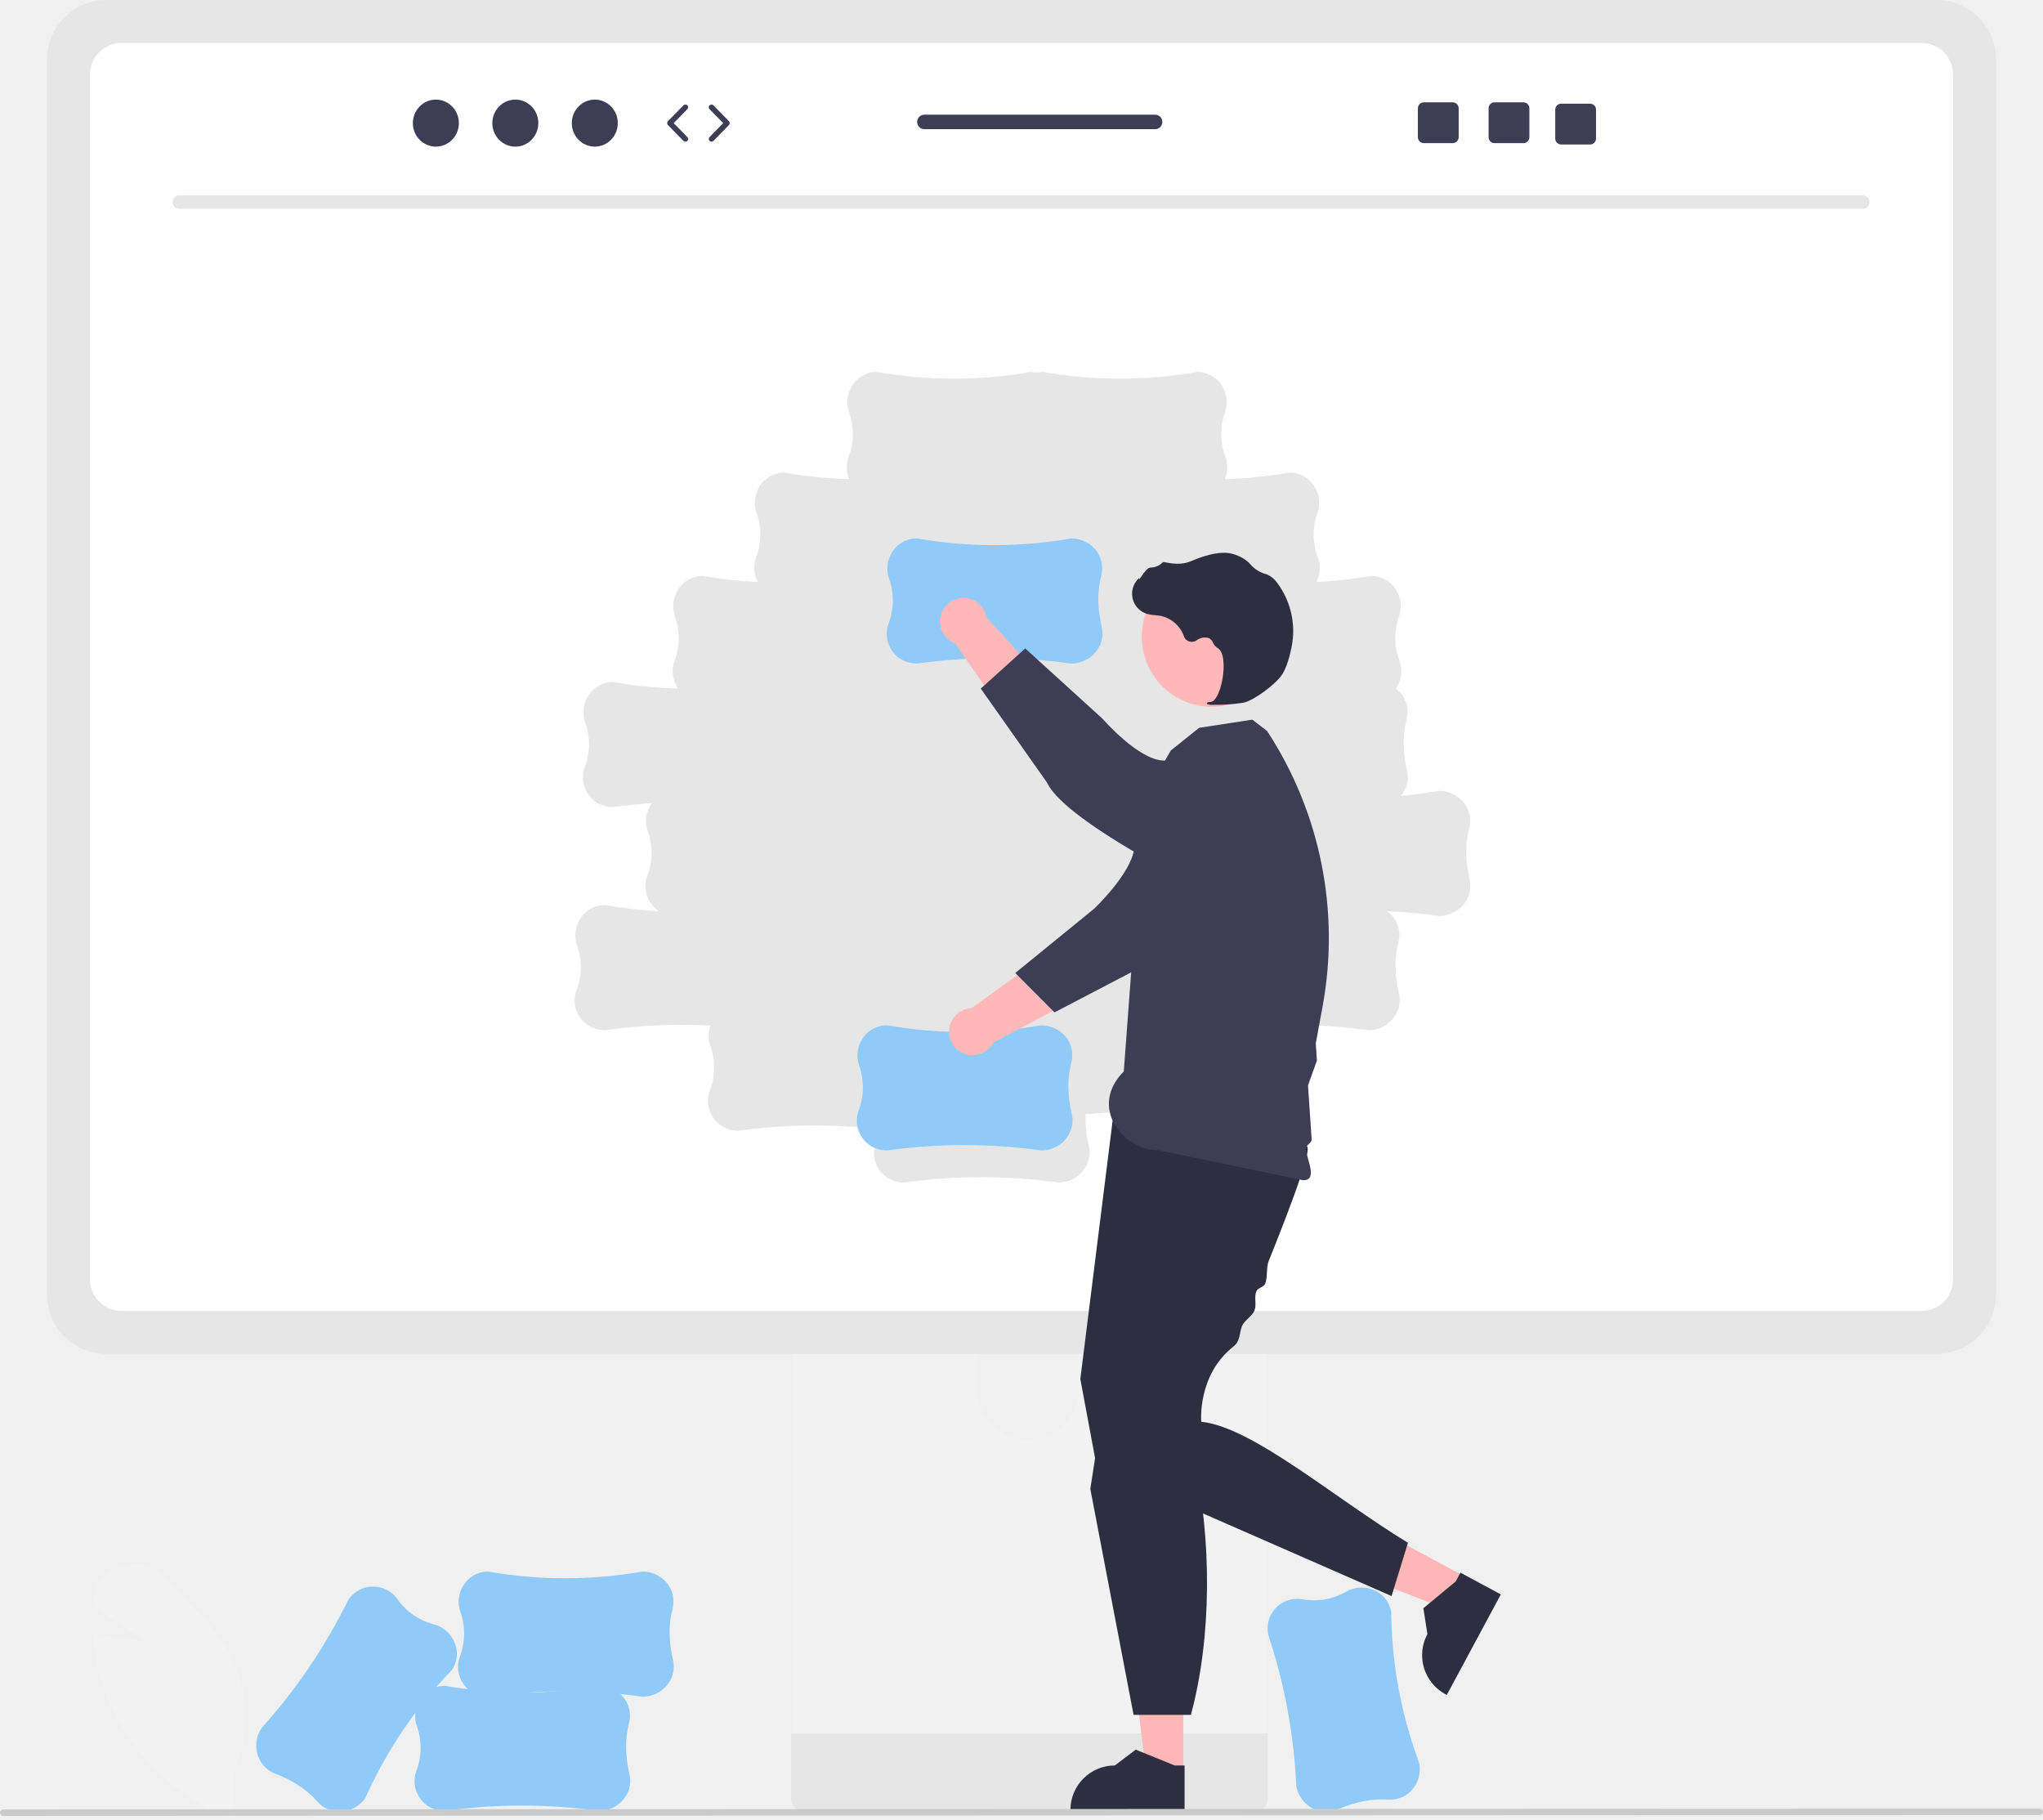
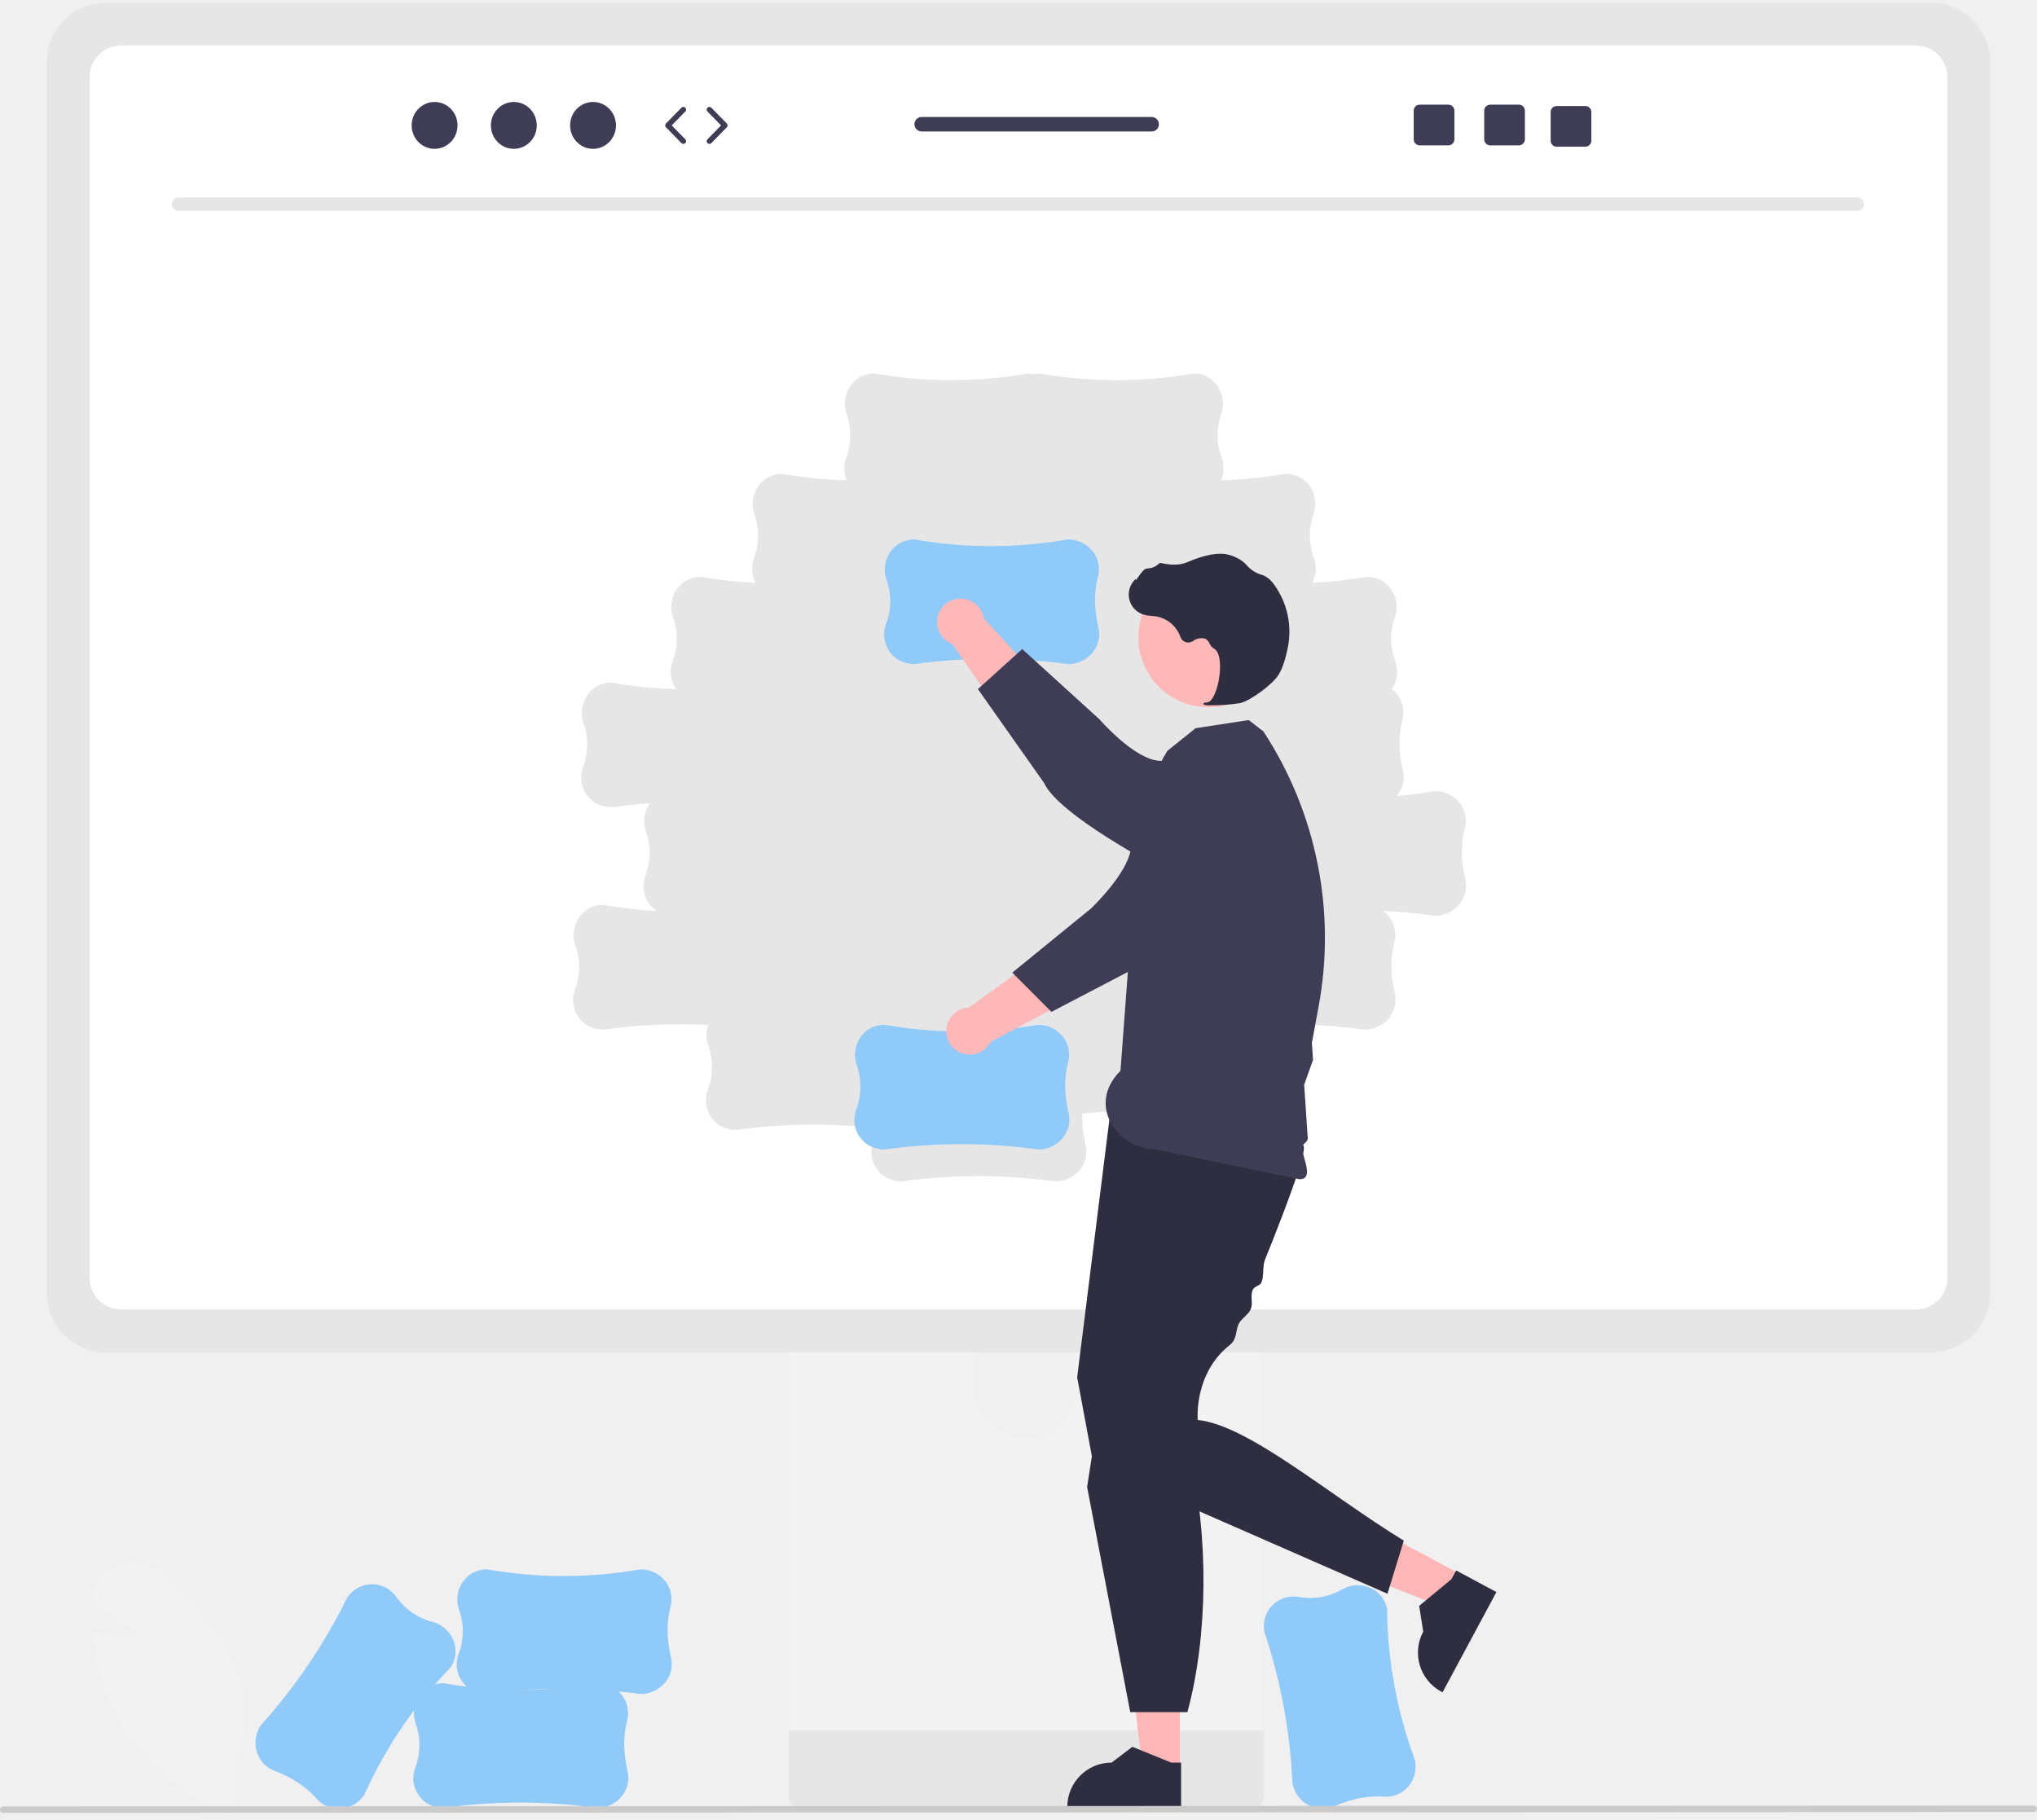
- <svg xmlns="http://www.w3.org/2000/svg" width="751.119" height="669.03" viewBox="0 0 751.119 669.03">
+ <svg xmlns="http://www.w3.org/2000/svg" width="750" height="670" viewBox="0 0 751.119 669.03">
  <path d="M86.152,669.03l-.654-.243c-22.143-8.352-39.491-26.021-47.436-48.313-2.153-6.195-3.516-12.637-4.059-19.173l-.053-.624,.616,.11c7.354,1.32,15.073,2.049,18.513,2.334l-19.296-12.769,.035-.663c.3-6.234,4.363-11.657,10.261-13.698,5.954-2.199,12.647-.554,16.904,4.154,1.918,2.082,3.947,4.178,5.908,6.205,6.74,6.965,13.709,14.168,18.116,22.671,6.627,13.101,6.987,28.494,.979,41.891l.168,18.118Z" fill="#f2f2f2" />
  <path d="M476.589,656.657l-.008-.069c-.853-18.939-4.328-37.668-10.326-55.652l-.006-.03c-.35-1.847-.248-3.751,.296-5.55,1.675-5.157,6.87-8.314,12.219-7.426,5.525,1.038,11.24,.062,16.108-2.75,3.092-1.793,6.843-2.042,10.144-.671,3.113,1.269,5.441,3.936,6.278,7.191,.065,.256,.123,.515,.172,.778,.176,19.028,3.671,37.879,10.328,55.705l.004,.023c.696,3.681-.415,7.473-2.988,10.196-2.274,2.308-5.461,3.479-8.689,3.192-5.794-.395-11.754,.78-18.218,3.595-2.258,1.005-4.797,1.183-7.174,.504-4.203-1.232-7.352-4.727-8.141-9.035Z" fill="#90caf9" />
  <path d="M291.366,396.5v248.7h174.231v-248.7c.006-3.672-2.384-6.918-5.893-8.002-.805-.266-1.649-.397-2.498-.388h-157.426c-4.638-.009-8.405,3.744-8.414,8.382v.008Zm67.995,85.454c.095-10.272,8.498-18.523,18.77-18.428,10.139,.093,18.335,8.289,18.428,18.428v28.857c-.049,10.272-8.415,18.56-18.687,18.511-10.203-.048-18.463-8.308-18.511-18.511v-28.857Z" fill="#f2f2f2" />
  <path d="M290.833,637.246v23.983c.008,2.585,2.095,4.683,4.68,4.704h165.938c2.589-.013,4.681-2.115,4.68-4.704v-23.983h-175.298Z" fill="#e6e6e6" />
  <path d="M17.277,21.8V475.892c.01,12.049,9.775,21.815,21.824,21.824H712.018c12.049-.009,21.815-9.775,21.824-21.824V21.8c-.029-12.037-9.787-21.785-21.824-21.8H39.101c-12.037,.015-21.796,9.763-21.824,21.8Z" fill="#e6e6e6" />
  <path d="M706.404,15.762H44.715c-6.445,.014-11.663,5.243-11.664,11.688V470.29c.011,6.437,5.227,11.653,11.664,11.664H706.404c6.437-.011,11.653-5.227,11.664-11.664V27.45c-.001-6.445-5.218-11.674-11.664-11.688Zm-166.914,314.618c-1.978,3.907-5.989,6.366-10.368,6.356l-.069-.005c-6.343-.884-12.71-1.466-19.1-1.748,.992,.711,1.865,1.574,2.587,2.558,1.855,2.657,2.425,6.004,1.554,9.125-1.445,5.625-1.377,11.699,.211,18.568,.576,2.403,.288,4.933-.813,7.145-1.978,3.907-5.989,6.366-10.368,6.356l-.069-.005c-15.149-2.11-30.486-2.519-45.725-1.218-.06,.384-.136,.769-.235,1.154-1.445,5.625-1.377,11.699,.211,18.568,.576,2.403,.288,4.933-.813,7.145-1.978,3.907-5.989,6.366-10.368,6.356l-.069-.005c-15.558-2.166-31.313-2.537-46.955-1.106-.119,3.906,.287,7.811,1.206,11.61,.576,2.403,.288,4.933-.813,7.145-1.978,3.907-5.989,6.366-10.368,6.356l-.069-.005c-18.776-2.616-37.825-2.616-56.602,0h-.03c-1.88,.007-3.734-.44-5.403-1.304-4.765-2.588-6.921-8.271-5.072-13.368,.567-1.605,.989-3.257,1.26-4.938-17.208-1.983-34.597-1.779-51.754,.609h-.03c-1.88,.007-3.734-.44-5.403-1.304-4.765-2.588-6.921-8.271-5.072-13.368,2.029-5.243,2.112-11.04,.234-16.339-.885-2.485-.885-5.199-.001-7.684-12.934-.659-25.901-.091-38.728,1.695h-.03c-1.88,.007-3.734-.44-5.403-1.304-4.765-2.588-6.921-8.271-5.072-13.368,2.029-5.243,2.112-11.04,.234-16.339-1.199-3.367-.759-7.101,1.19-10.096,1.815-2.829,4.862-4.632,8.216-4.861,.264-.018,.528-.027,.796-.027,6.572,1.149,13.207,1.898,19.869,2.245-4.25-2.793-6.031-8.137-4.306-12.921,2.029-5.243,2.112-11.04,.234-16.339-1.199-3.367-.759-7.101,1.19-10.096,.084-.129,.183-.244,.271-.368-4.741,.327-9.471,.819-14.19,1.476h-.03c-1.88,.007-3.734-.44-5.403-1.304-4.765-2.588-6.921-8.271-5.072-13.368,2.029-5.243,2.112-11.04,.234-16.339-1.199-3.367-.759-7.101,1.19-10.096,1.815-2.829,4.862-4.632,8.216-4.861,.264-.018,.528-.027,.796-.027,7.902,1.383,15.895,2.188,23.914,2.407-2.046-2.949-2.548-6.701-1.35-10.084,2.029-5.243,2.112-11.04,.234-16.339-1.199-3.367-.759-7.101,1.19-10.096,1.815-2.829,4.862-4.632,8.216-4.861,.264-.018,.528-.027,.796-.027,6.687,1.169,13.44,1.925,20.22,2.264-1.457-2.758-1.695-5.999-.656-8.94,2.029-5.243,2.112-11.04,.234-16.339-1.199-3.367-.759-7.101,1.19-10.096,1.815-2.829,4.862-4.632,8.216-4.861,.264-.018,.528-.027,.796-.027,7.869,1.377,15.827,2.181,23.812,2.404-1.087-2.568-1.176-5.45-.248-8.081,2.029-5.243,2.112-11.04,.234-16.339-1.199-3.367-.759-7.101,1.19-10.096,1.815-2.829,4.862-4.632,8.216-4.861,.264-.018,.528-.027,.796-.027,18.741,3.299,37.913,3.301,56.654,.007h.023c1.446,.298,2.938,.298,4.385,0h.023c18.741,3.294,37.914,3.291,56.654-.007,.268,0,.532,.009,.796,.027,3.353,.229,6.401,2.032,8.216,4.861,1.95,2.996,2.39,6.729,1.19,10.096-1.878,5.299-1.794,11.096,.234,16.339,.927,2.63,.839,5.512-.248,8.081,7.985-.223,15.943-1.027,23.812-2.404,.268,0,.532,.009,.796,.027,3.353,.229,6.401,2.032,8.216,4.861,1.95,2.996,2.39,6.729,1.19,10.096-1.878,5.299-1.794,11.096,.234,16.339,1.038,2.941,.8,6.182-.656,8.94,6.78-.338,13.533-1.094,20.22-2.264,.268,0,.532,.009,.796,.027,3.353,.229,6.401,2.032,8.216,4.861,1.95,2.996,2.39,6.729,1.19,10.096-1.878,5.299-1.794,11.096,.234,16.339,1.201,3.391,.693,7.154-1.365,10.106,.893,.674,1.683,1.475,2.345,2.376,1.855,2.657,2.425,6.004,1.554,9.125-1.445,5.625-1.377,11.699,.211,18.568,.576,2.403,.288,4.933-.813,7.145-.403,.788-.894,1.527-1.463,2.204,4.681-.411,9.351-1.025,14.008-1.841h.023c3.746-.013,7.272,1.771,9.479,4.798,1.855,2.657,2.425,6.004,1.554,9.125-1.445,5.625-1.377,11.699,.211,18.568,.576,2.403,.288,4.933-.813,7.145Z" fill="#fff" />
  <path d="M684.942,76.765H65.802c-1.36-.03-2.438-1.157-2.408-2.516,.029-1.318,1.09-2.379,2.408-2.408H684.942c1.36,.03,2.438,1.157,2.408,2.516-.029,1.318-1.09,2.379-2.408,2.408Z" fill="#e6e6e6" />
  <path d="M382.852,422.94l-.069-.005c-18.776-2.616-37.825-2.616-56.602,0h-.03c-1.88,.007-3.734-.44-5.403-1.304-4.765-2.588-6.921-8.271-5.072-13.368,2.029-5.243,2.112-11.04,.234-16.339-1.199-3.367-.759-7.101,1.19-10.096,1.815-2.829,4.862-4.632,8.216-4.861,.264-.018,.528-.027,.796-.027,18.741,3.299,37.913,3.301,56.654,.007h.023c3.746-.013,7.272,1.771,9.479,4.798,1.855,2.657,2.425,6.004,1.554,9.125-1.445,5.625-1.377,11.699,.211,18.568,.576,2.403,.288,4.933-.813,7.145-1.978,3.907-5.989,6.366-10.368,6.356Z" fill="#90caf9" />
  <path d="M440.595,324.893l-15.106-12.5c-11.328,5.937-28.564,29.642-28.564,29.642l-39.764,28.599c-4.775,.227-8.462,4.283-8.235,9.058s4.283,8.462,9.058,8.235c3.099-.148,5.882-1.942,7.295-4.705l54.028-28.55,21.288-29.779Z" fill="#ffb8b8" />
  <path d="M466.08,277.317h0c8.719,7.384,9.801,20.437,2.417,29.156-.827,.977-1.744,1.875-2.737,2.683l-9.606,7.809s-23.961,34.493-36.433,38.495l-32.019,16.728-14.438-14.475,29.019-23.649s13.347-12.624,14.683-21.866c.818-5.66,10.397-21.076,19.998-32.511,7.369-8.693,20.389-9.766,29.082-2.397l.033,.028Z" fill="#3f3d56" />
  <polygon points="435.037 651.672 421.39 651.671 414.898 599.031 435.04 599.032 435.037 651.672" fill="#ffb6b6" />
  <path d="M435.517,665.908l-41.967-.002v-.531c.001-9.021,7.314-16.334,16.335-16.334h.001l7.666-5.816,14.303,5.817,3.663,0-.001,16.866Z" fill="#2f2e41" />
  <polygon points="539.021 579.842 532.558 591.861 483.12 572.653 492.659 554.913 539.021 579.842" fill="#ffb6b6" />
  <path d="M551.788,586.16l-19.874,36.963-.467-.251c-7.945-4.272-10.923-14.176-6.652-22.122l0-.001-1.492-9.506,11.896-9.843,1.735-3.227,14.855,7.987Z" fill="#2f2e41" />
  <path d="M409.235,410.61l-12.045,96.36,6.022,32.306,108.405,47.492,6.022-19.573c-27.71-16.956-57.331-42.617-75.995-44.503,0,0-1.548-17.1,11.823-27.654,2.698-2.129,2.107-5.01,3.198-7.621,.75-1.796,3.735-3.666,4.499-5.508,.991-2.387-.235-4.759,.761-7.185,.56-1.364,2.683-1.45,3.239-2.815,.949-2.329,.328-5.934,1.253-8.235,1.977-4.916,3.877-9.723,5.612-14.23,5.401-14.028,9.202-25.142,8.722-27.542-1.506-7.528-71.517-11.292-71.517-11.292Z" fill="#2f2e41" />
  <path d="M407.16,506.691l-6.301,40.693,15.904,83.046h21.079c7.573-27.904,7.963-64.578,.753-95.607l-31.434-28.133Z" fill="#2f2e41" />
  <path d="M420.703,292.878l9.717-16.932,10.433-8.37,19.573-3.011,5.438,4.181h0c19.57,29.91,26.868,66.209,20.378,101.358l-1.528,8.274-.97,5.252,.42,6.278-3.266,9.139,.449,6.692,.24,3.574,.241,3.587,.336,5.007c.602,2.858-2.429,2.481-2,5,.753,4.424,4.128,10.979-1,11l-53-11c-13.464,.055-26-16-13-29l7.538-101.03Z" fill="#3f3d56" />
  <circle cx="445.511" cy="234.112" r="25.737" fill="#ffb8b8" />
  <path d="M445.947,259.117c3.766,.059,7.53-.204,11.251-.786,3.688-.75,11.939-6.796,14.239-10.435h0c1.709-2.703,2.802-6.925,3.418-9.99,1.677-8.203-.202-16.732-5.171-23.47-.944-1.394-2.248-2.506-3.773-3.22-.135-.053-.274-.1-.415-.14-2.222-.585-4.218-1.82-5.733-3.547-.294-.349-.612-.677-.953-.981-1.712-1.445-3.741-2.464-5.923-2.974-3.521-.942-8.616-.007-15.144,2.783-3.28,1.402-6.866,.894-9.625,.296-.315-.061-.638,.05-.85,.291-1.174,1.102-2.721,1.719-4.332,1.727-.986,.043-2.021,1.409-3.272,3.19-.284,.404-.615,.876-.854,1.163l-.032-.551-.558,.615c-2.87,3.163-2.632,8.054,.531,10.924,.85,.771,1.861,1.344,2.96,1.676,.992,.264,2.008,.426,3.033,.483,.621,.056,1.263,.114,1.878,.22,4.018,.823,7.308,3.696,8.665,7.567,.568,1.585,2.314,2.41,3.9,1.841,.249-.089,.485-.211,.703-.361,1.301-1.013,3.016-1.326,4.591-.836,.671,.373,1.192,.965,1.478,1.677,.347,.793,.923,1.465,1.654,1.93,2.499,1.289,2.672,6.997,1.774,11.756-.865,4.587-2.576,7.905-4.159,8.069-1.219,.126-1.359,.213-1.447,.428l-.079,.193,.137,.181c.673,.244,1.391,.34,2.105,.281Z" fill="#2f2e41" />
  <path d="M393.852,243.94l-.069-.005c-18.776-2.616-37.825-2.616-56.602,0h-.03c-1.88,.007-3.734-.44-5.403-1.304-4.765-2.588-6.921-8.271-5.072-13.368,2.029-5.243,2.112-11.04,.234-16.339-1.199-3.367-.759-7.101,1.19-10.096,1.815-2.829,4.862-4.632,8.216-4.861,.264-.018,.528-.027,.796-.027,18.741,3.299,37.913,3.301,56.654,.007h.023c3.746-.013,7.272,1.771,9.479,4.798,1.855,2.657,2.425,6.004,1.554,9.125-1.445,5.625-1.377,11.699,.211,18.568,.576,2.403,.288,4.933-.813,7.145-1.978,3.907-5.989,6.366-10.368,6.356Z" fill="#90caf9" />
  <path d="M417.919,304.556l10.65-16.463c-7.22-10.556-32.777-24.905-32.777-24.905l-33.05-36.149c-.784-4.716-5.243-7.904-9.959-7.12-4.716,.784-7.904,5.243-7.12,9.959,.509,3.061,2.616,5.615,5.525,6.695l34.668,50.321,32.062,17.662Z" fill="#ffb8b8" />
  <path d="M468.148,324.307h0c-6.314,9.522-19.152,12.122-28.673,5.807-1.067-.708-2.066-1.513-2.984-2.405l-8.878-8.628s-37.215-19.432-42.647-31.351l-24.384-34.587,16.35-14.749,28.419,25.834s13.084,15.13,22.418,15.377c5.716,.151,22.147,7.863,34.625,16.062,9.494,6.303,12.082,19.108,5.779,28.603l-.024,.036Z" fill="#3f3d56" />
  <path d="M220.238,665.759l-.069-.005c-18.776-2.616-37.825-2.616-56.602,0h-.03c-1.88,.007-3.734-.44-5.403-1.304-4.765-2.588-6.921-8.271-5.072-13.368,2.029-5.243,2.112-11.04,.234-16.339-1.199-3.367-.759-7.101,1.19-10.096,1.815-2.829,4.862-4.632,8.216-4.861,.264-.018,.528-.027,.796-.027,18.741,3.299,37.913,3.301,56.654,.007h.023c3.746-.013,7.272,1.771,9.479,4.798,1.855,2.657,2.425,6.004,1.554,9.125-1.445,5.625-1.377,11.699,.211,18.568,.576,2.403,.288,4.933-.813,7.145-1.978,3.907-5.989,6.366-10.368,6.356Z" fill="#90caf9" />
  <path d="M236.238,623.759l-.069-.005c-18.776-2.616-37.825-2.616-56.602,0h-.03c-1.88,.007-3.734-.44-5.403-1.304-4.765-2.588-6.921-8.271-5.072-13.368,2.029-5.243,2.112-11.04,.234-16.339-1.199-3.367-.759-7.101,1.19-10.096,1.815-2.829,4.862-4.632,8.216-4.861,.264-.018,.528-.027,.796-.027,18.741,3.299,37.913,3.301,56.654,.007h.023c3.746-.013,7.272,1.771,9.479,4.798,1.855,2.657,2.425,6.004,1.554,9.125-1.445,5.625-1.377,11.699,.211,18.568,.576,2.403,.288,4.933-.813,7.145-1.978,3.907-5.989,6.366-10.368,6.356Z" fill="#90caf9" />
  <path d="M96.225,635.208l.043-.055c12.688-14.086,23.361-29.864,31.715-46.882l.017-.025c1.047-1.561,2.457-2.846,4.107-3.745,4.813-2.497,10.729-1.098,13.915,3.289,3.206,4.618,7.961,7.935,13.402,9.349,3.461,.893,6.307,3.35,7.695,6.643,1.326,3.089,1.112,6.623-.577,9.529-.133,.228-.274,.453-.424,.674-13.233,13.674-23.978,29.553-31.751,46.921l-.013,.019c-2.088,3.11-5.542,5.031-9.285,5.163-3.24,.047-6.332-1.356-8.429-3.826-3.849-4.349-8.918-7.696-15.498-10.23-2.313-.87-4.247-2.525-5.462-4.677-2.128-3.827-1.917-8.528,.545-12.149Z" fill="#90caf9" />
  <path d="M749.934,667.284l-748.75,.307c-.658-.003-1.188-.539-1.184-1.197,.003-.653,.532-1.181,1.184-1.184l748.75-.307c.658,.003,1.188,.539,1.184,1.197-.003,.653-.532,1.181-1.184,1.184Z" fill="#cacaca" />
  <g>
    <ellipse cx="160.251" cy="45.263" rx="8.457" ry="8.645" fill="#3f3d56" />
    <ellipse cx="189.465" cy="45.263" rx="8.457" ry="8.645" fill="#3f3d56" />
    <ellipse cx="218.679" cy="45.263" rx="8.457" ry="8.645" fill="#3f3d56" />
    <path d="M251.99,52.096c-.26,0-.519-.101-.715-.301l-5.706-5.833c-.38-.389-.38-1.01,0-1.398l5.706-5.833c.387-.395,1.021-.401,1.414-.016,.395,.386,.402,1.02,.016,1.414l-5.022,5.133,5.022,5.134c.386,.395,.379,1.028-.016,1.414-.194,.19-.447,.285-.699,.285Z" fill="#3f3d56" />
    <path d="M261.579,52.096c-.252,0-.505-.095-.699-.285-.395-.386-.402-1.019-.016-1.414l5.021-5.134-5.021-5.133c-.386-.395-.379-1.028,.016-1.414,.394-.387,1.028-.379,1.414,.016l5.706,5.833c.38,.389,.38,1.01,0,1.398l-5.706,5.833c-.196,.2-.455,.301-.715,.301Z" fill="#3f3d56" />
    <path d="M560.089,37.619h-10.61c-1.21,0-2.19,.98-2.19,2.19v10.62c0,1.21,.98,2.19,2.19,2.19h10.61c1.21,0,2.2-.98,2.2-2.19v-10.62c0-1.21-.99-2.19-2.2-2.19Z" fill="#3f3d56" />
    <path d="M534.089,37.619h-10.61c-1.21,0-2.19,.98-2.19,2.19v10.62c0,1.21,.98,2.19,2.19,2.19h10.61c1.21,0,2.2-.98,2.2-2.19v-10.62c0-1.21-.99-2.19-2.2-2.19Z" fill="#3f3d56" />
    <path d="M584.589,38.119h-10.61c-1.21,0-2.19,.98-2.19,2.19v10.62c0,1.21,.98,2.19,2.19,2.19h10.61c1.21,0,2.2-.98,2.2-2.19v-10.62c0-1.21-.99-2.19-2.2-2.19Z" fill="#3f3d56" />
    <path d="M424.667,42.159h-84.81c-1.48,0-2.67,1.2-2.67,2.67s1.19,2.67,2.67,2.67h84.81c1.47,0,2.67-1.2,2.67-2.67s-1.2-2.67-2.67-2.67Z" fill="#3f3d56" />
  </g>
</svg>
